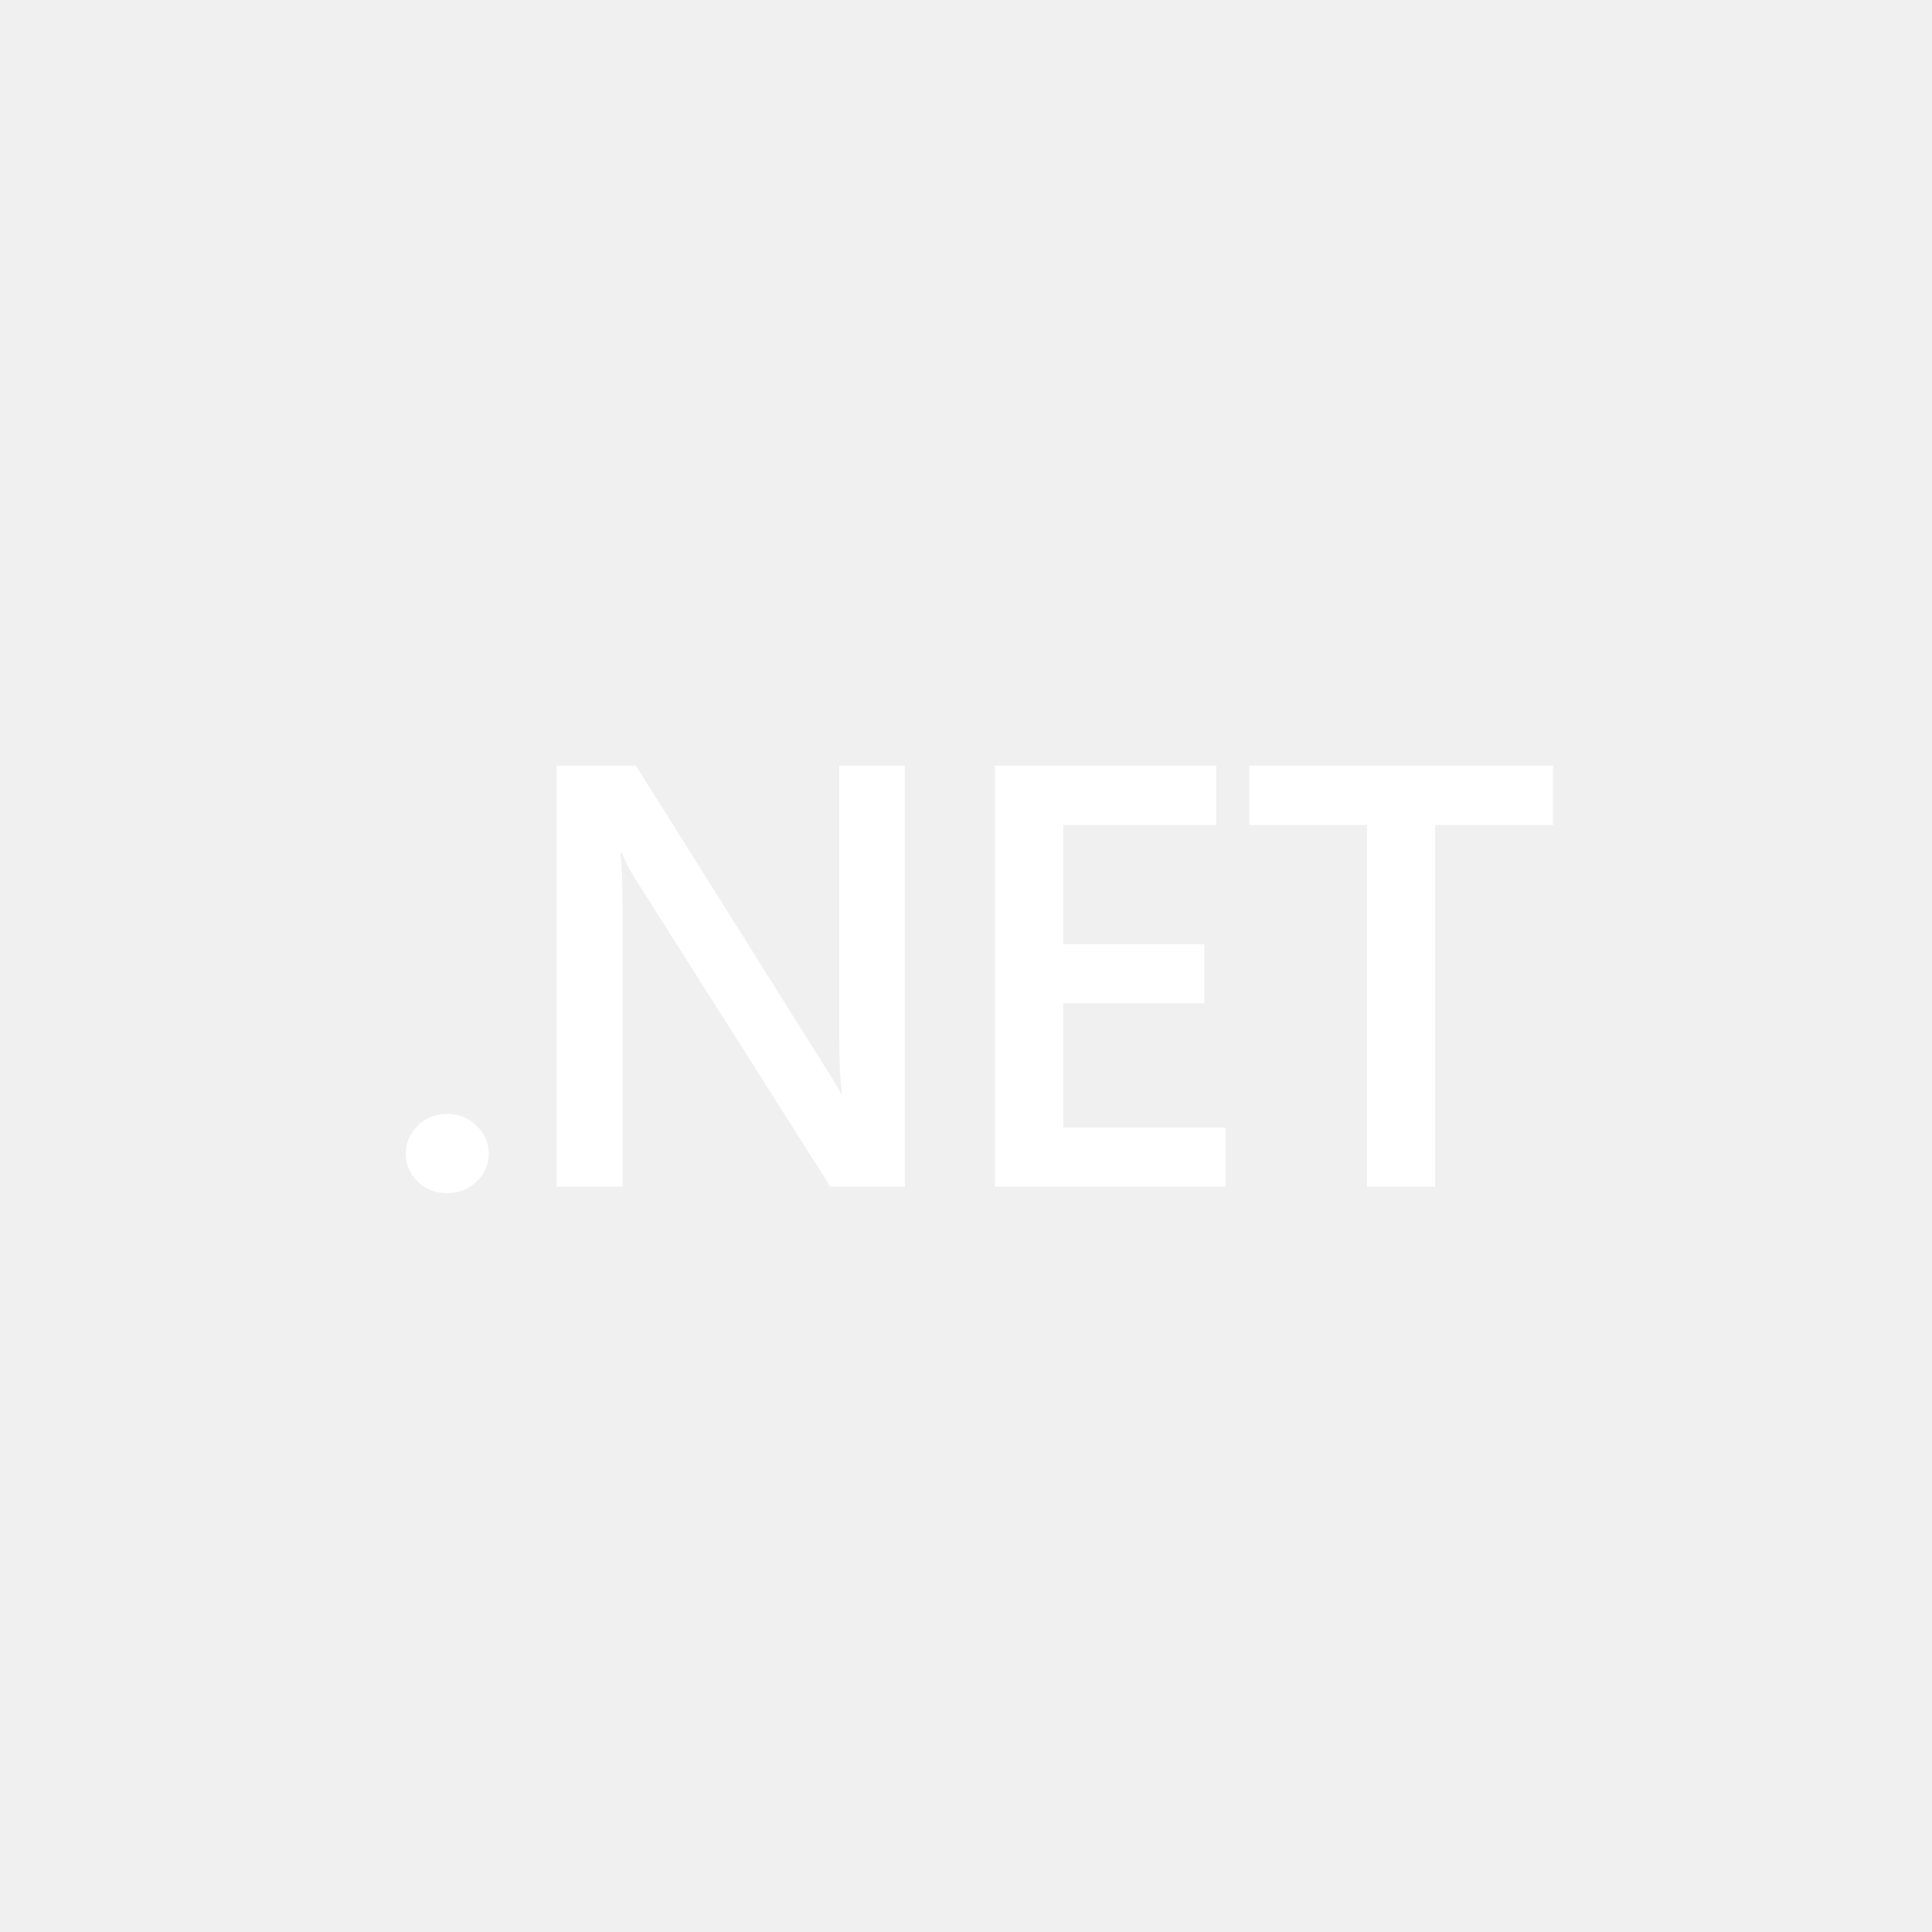
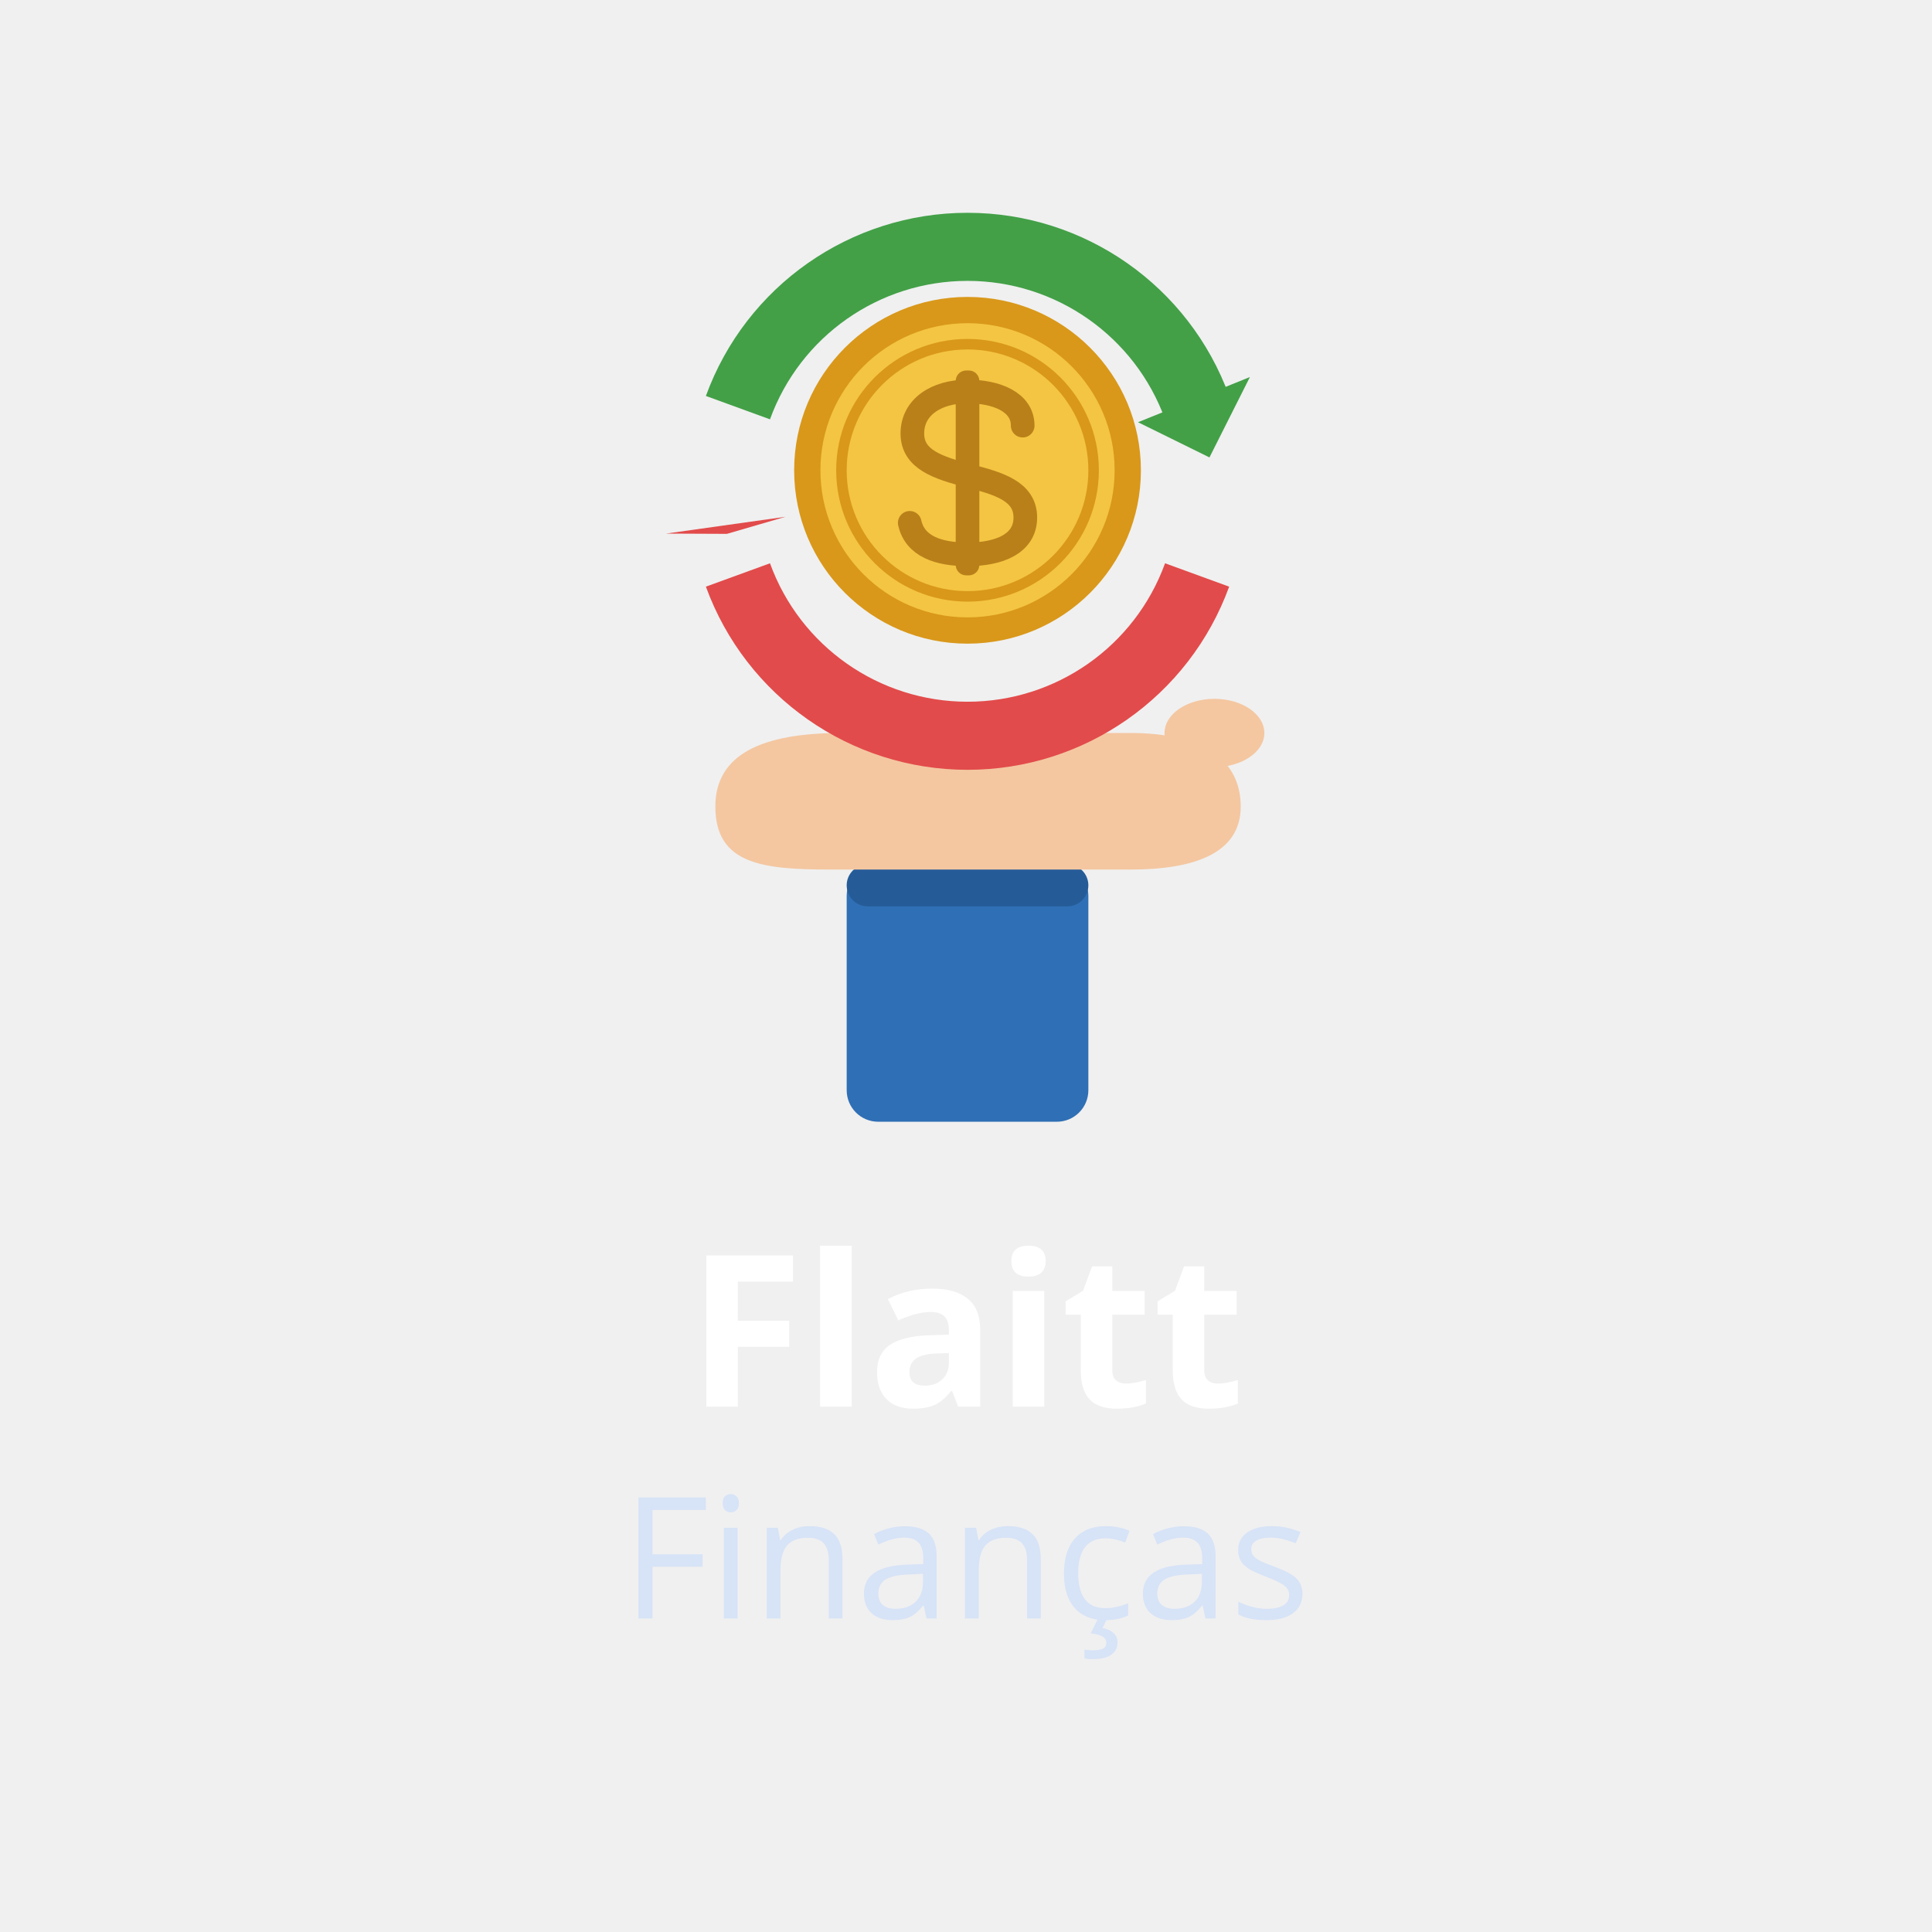
- <svg xmlns="http://www.w3.org/2000/svg" width="456" height="456" viewBox="0 0 456 456" version="1.1" xml:space="preserve" style="fill-rule:evenodd;clip-rule:evenodd;stroke-linejoin:round;stroke-miterlimit:2;">
-   <path d="m 105.5,281.609 c -2.703,0 -5.001,-0.9 -6.893,-2.702 -1.892,-1.848 -2.838,-4.042 -2.838,-6.582 0,-2.587 0.946,-4.804 2.838,-6.652 1.892,-1.848 4.19,-2.772 6.893,-2.772 2.748,0 5.068,0.924 6.96,2.772 1.937,1.848 2.906,4.064 2.906,6.652 0,2.54 -0.968,4.734 -2.906,6.582 -1.892,1.802 -4.212,2.702 -6.96,2.702 z" style="fill:#ffffff;fill-rule:nonzero;stroke-width:0.838" />
-   <path d="M 213.561,280.084 H 195.99 L 149.7,207.054 c -1.171,-1.848 -2.14,-3.765 -2.906,-5.751 h -0.406 c 0.361,2.125 0.541,6.675 0.541,13.65 v 65.132 h -15.543 v -99.36 h 18.719 l 44.737,71.298 c 1.892,2.957 3.109,4.989 3.649,6.098 h 0.27 c -0.45,-2.632 -0.676,-7.09 -0.676,-13.373 v -64.023 h 15.476 z" style="fill:#ffffff;fill-rule:nonzero;stroke-width:0.838" />
-   <path d="m 289.251,280.084 h -54.401 v -99.36 h 52.238 v 13.997 h -36.154 v 28.131 h 33.316 v 13.927 h -33.316 v 29.378 h 38.316 z" style="fill:#ffffff;fill-rule:nonzero;stroke-width:0.838" />
-   <path d="M 366.565,194.721 H 338.722 v 85.363 h -16.084 v -85.363 h -27.775 v -13.997 h 71.701 z" style="fill:#ffffff;fill-rule:nonzero;stroke-width:0.838" />
+ <svg xmlns="http://www.w3.org/2000/svg" width="456" height="456" viewBox="0 0 456 456" version="1.1" style="fill-rule:evenodd;clip-rule:evenodd;stroke-linejoin:round;stroke-miterlimit:2;">
+   <g transform="translate(87,18) scale(0.62)">
+     <rect x="182" y="300" width="92" height="98" rx="12" fill="#2F6FB5" />
+     <rect x="182" y="300" width="92" height="16" rx="8" fill="#255C98" />
+     <path d="M 132,278 C 132,258 150,250 180,250 L 290,250 C 314,250 332,258 332,278 C 332,296 314,302 290,302 L 176,302 C 150,302 132,300 132,278 Z" fill="#F4C7A1" />
+     <ellipse cx="322" cy="250" rx="19" ry="13" fill="#F4C7A1" />
+     <path d="M 128.4,121.7 A 106 106 0 0 1 327.6,121.7 L 303.2,130.6 A 80 80 0 0 0 152.8,130.6 Z" fill="#43A047" />
+     <polygon points="335.5,114.5 320.1,145.1 292.9,131.7" fill="#43A047" />
+     <path d="M 327.6,194.3 A 106 106 0 0 1 128.4,194.3 L 152.8,185.4 A 80 80 0 0 0 303.2,185.4 Z" fill="#E24B4B" />
+     <polygon points="113.2,174.1 136.4,174.2 158.7,167.7" fill="#E24B4B" />
+     <circle cx="228" cy="150" r="66" fill="#D9981A" />
+     <circle cx="228" cy="150" r="56" fill="#F4C542" />
+     <circle cx="228" cy="150" r="48" fill="none" stroke="#D9981A" stroke-width="4" />
+     <path d="M 249,133 C 249,124 239,120 228,120 C 216,120 207,126 207,136 C 207,146 217,149 228,152 C 240,155 250,158 250,168 C 250,178 240,182 228,182 C 217,182 208,179 206,170" fill="none" stroke="#B9801A" stroke-width="9" stroke-linecap="round" />
+     <rect x="223.5" y="112" width="9" height="78" rx="4" fill="#B9801A" />
+   </g>
+   <text x="228" y="332" text-anchor="middle" font-family="Open Sans, Segoe UI, Arial, sans-serif" font-size="50" font-weight="700" fill="#FFFFFF">Flaitt</text>
+   <text x="228" y="382" text-anchor="middle" font-family="Open Sans, Segoe UI, Arial, sans-serif" font-size="40" font-weight="400" fill="#D7E3F7">Finanças</text>
</svg>
